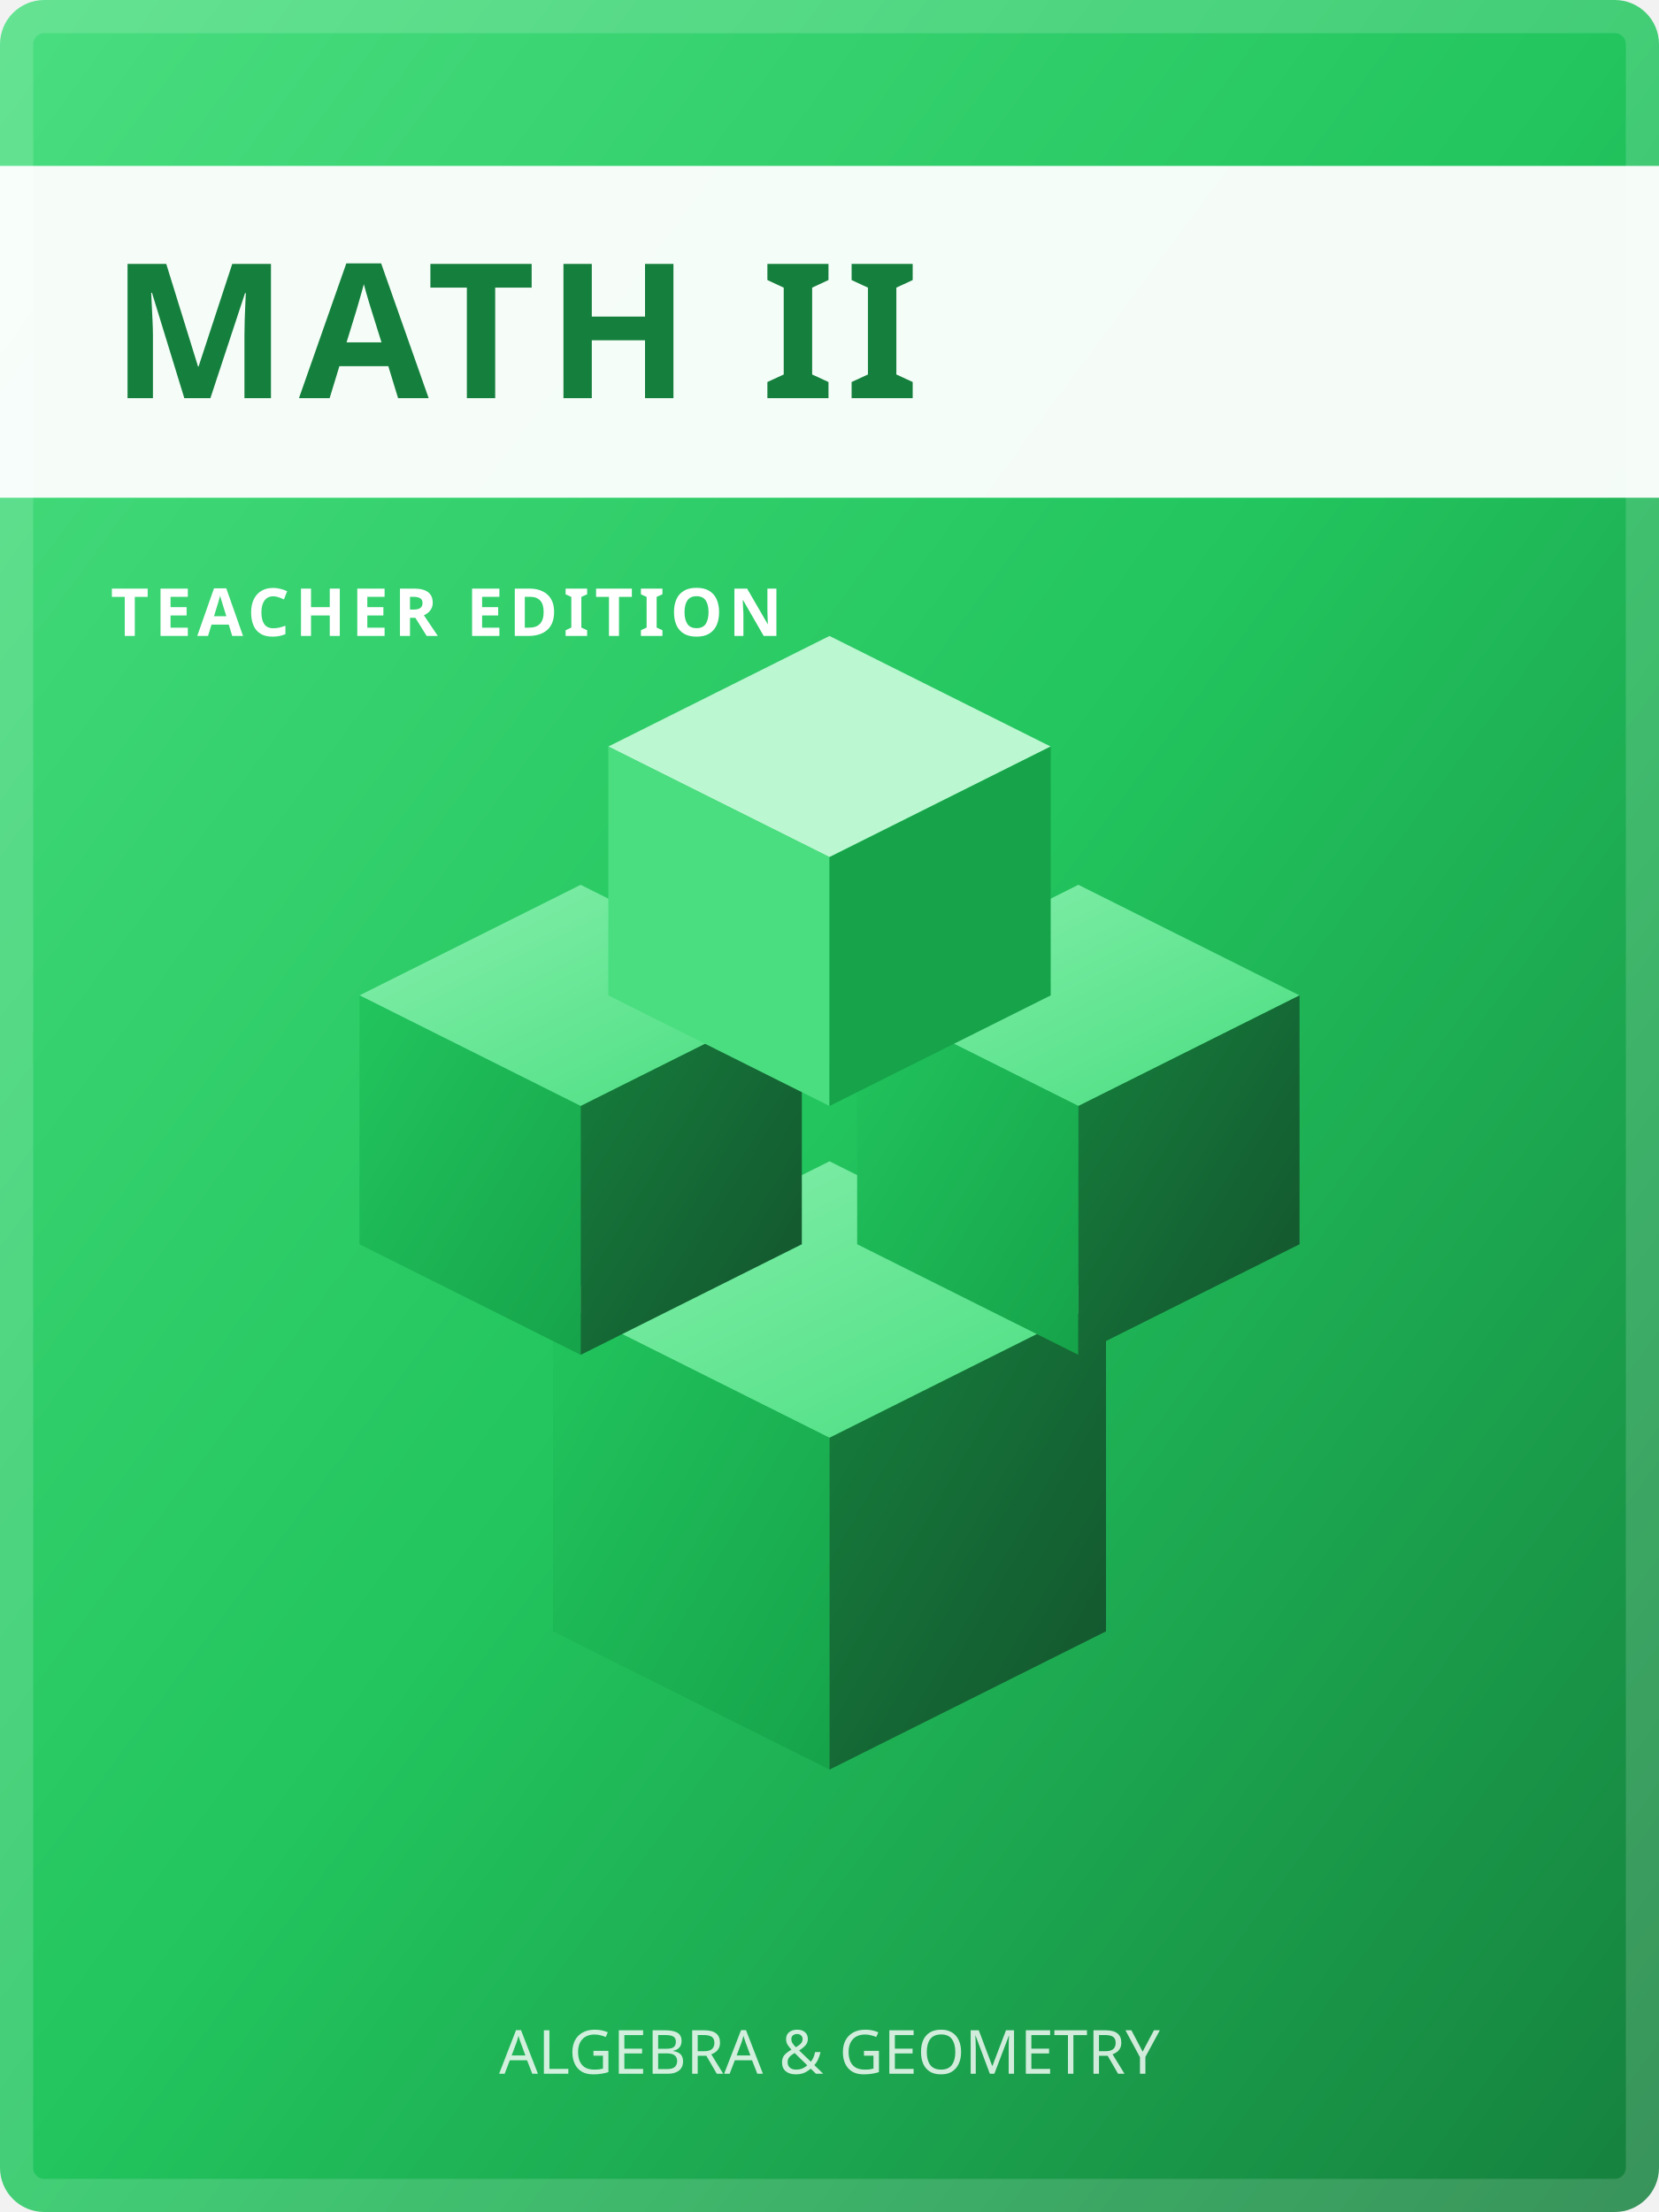
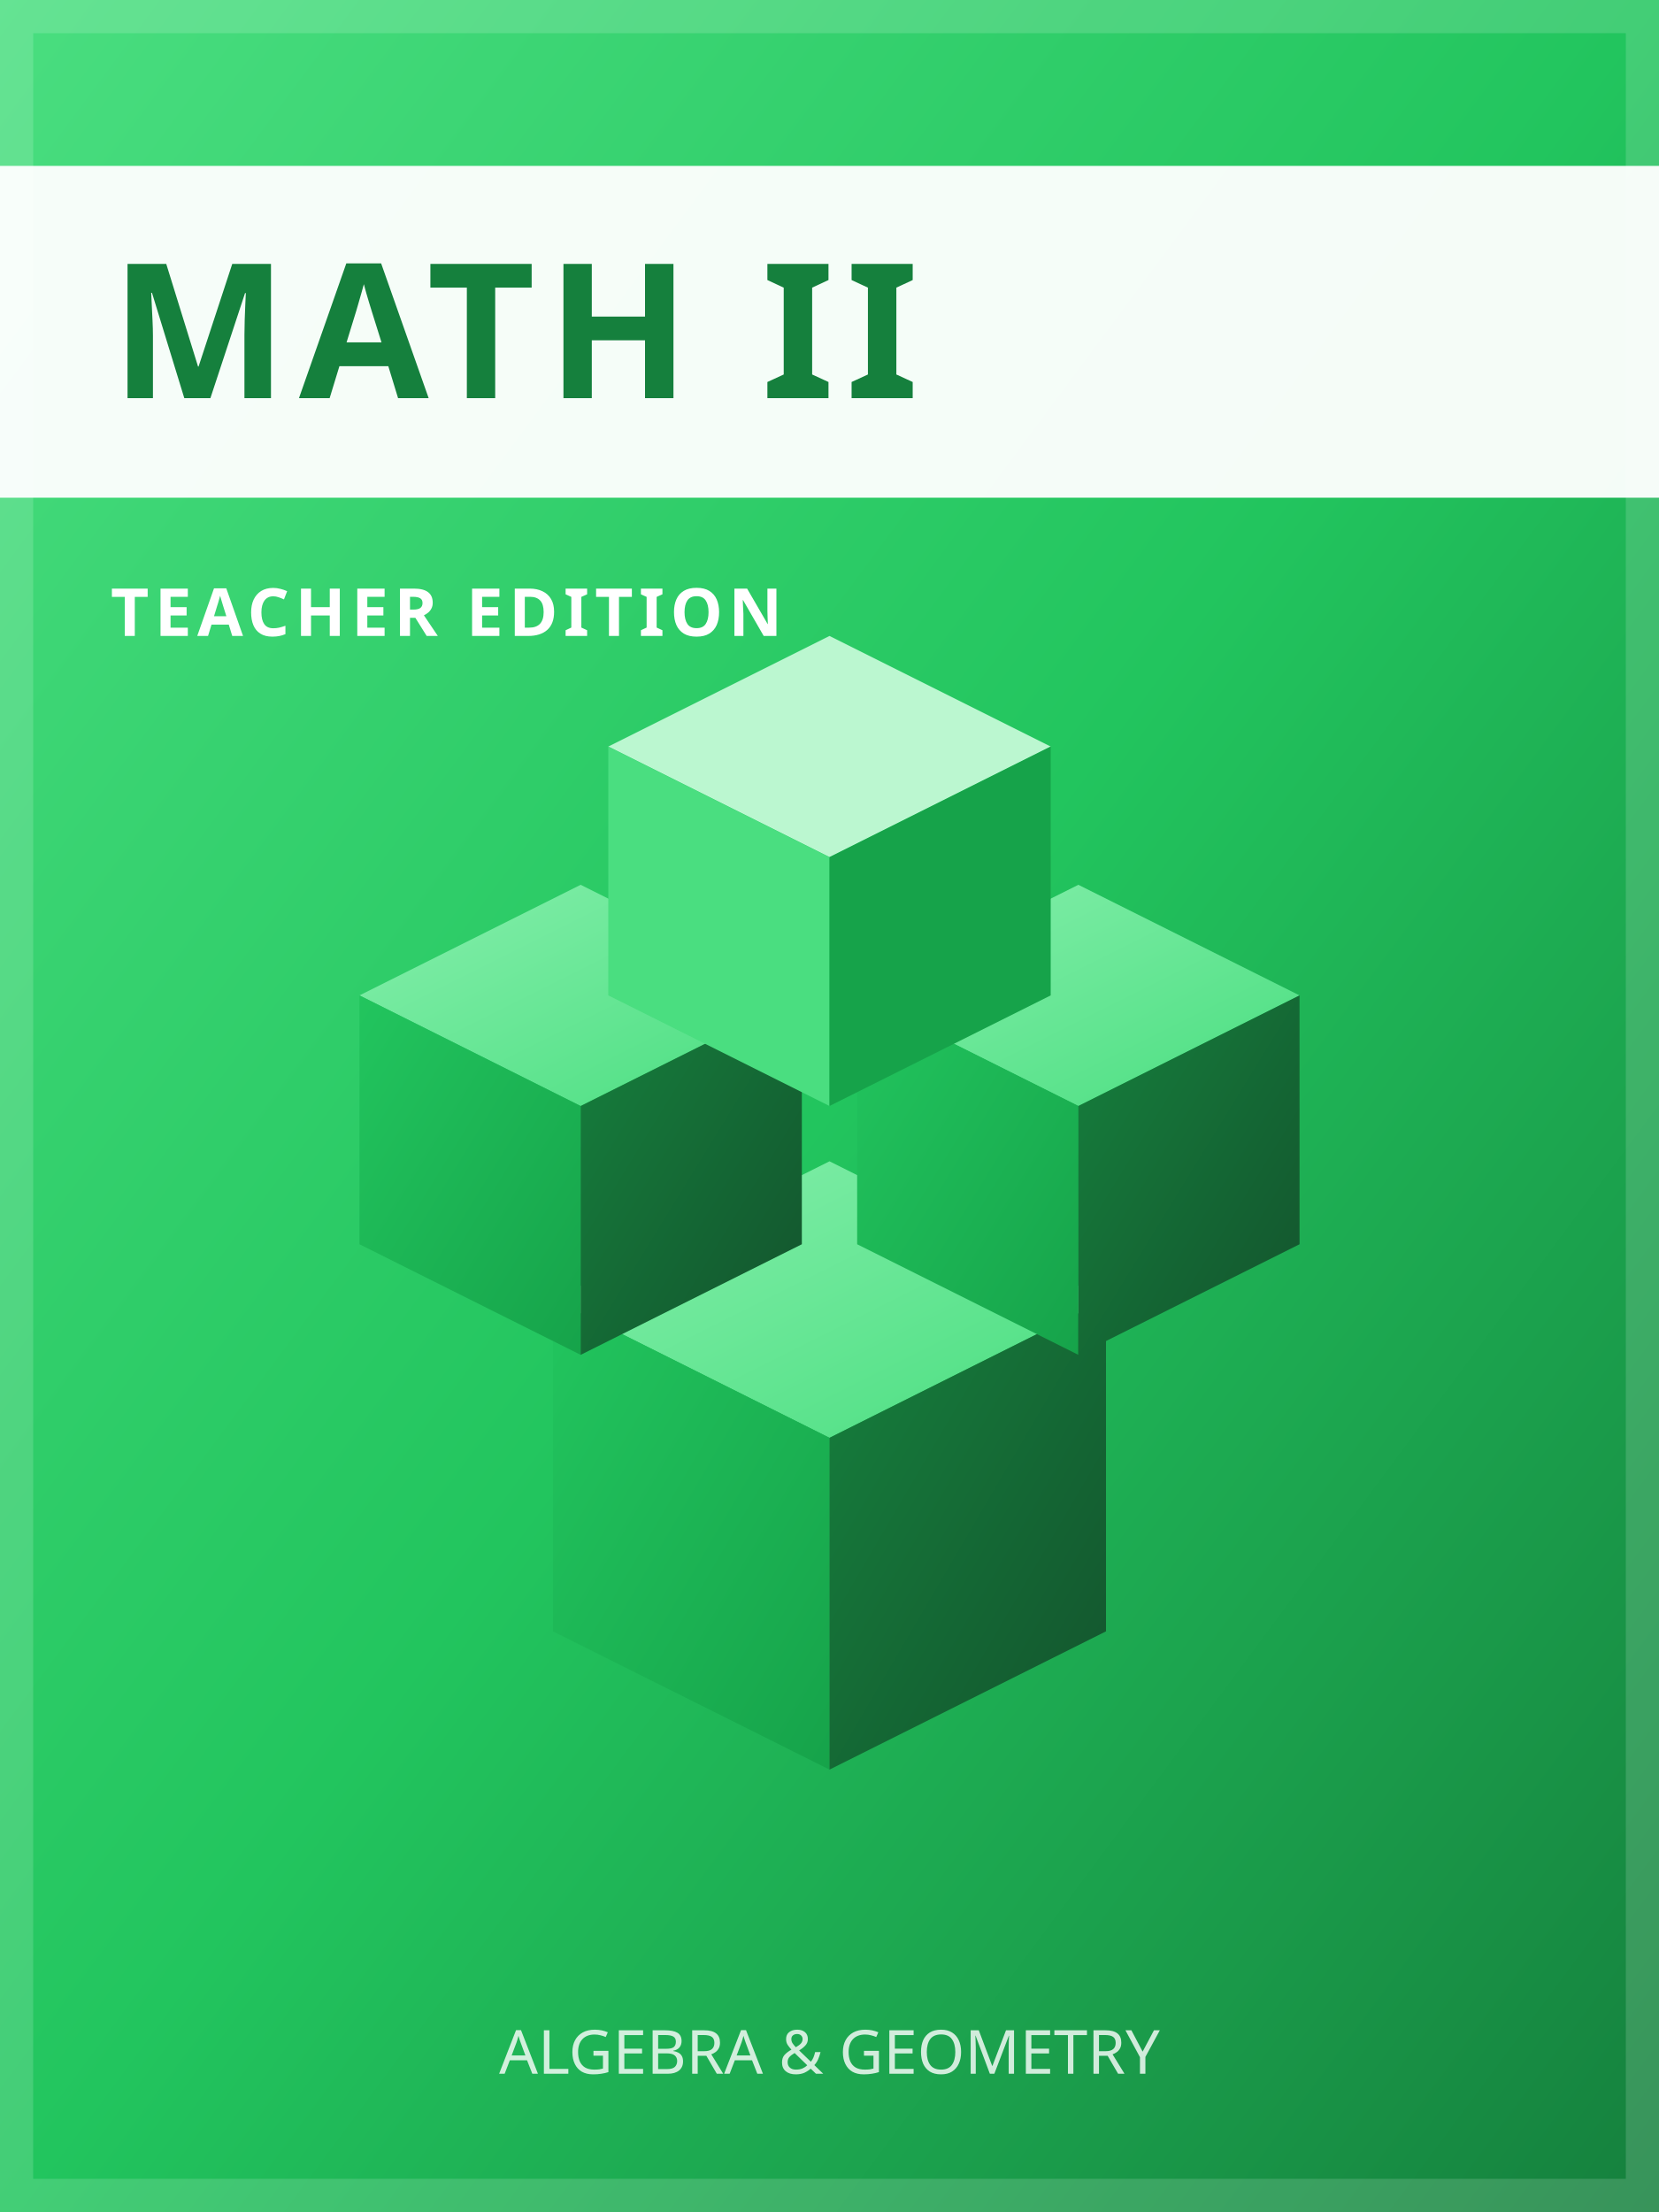
<svg xmlns="http://www.w3.org/2000/svg" viewBox="0 0 300 400" width="100%" height="100%">
  <defs>
    <linearGradient id="bgGreen" x1="0%" y1="0%" x2="100%" y2="100%">
      <stop offset="0%" stop-color="#4ade80" />
      <stop offset="50%" stop-color="#22c55e" />
      <stop offset="100%" stop-color="#15803d" />
    </linearGradient>
    <linearGradient id="cubeTop" x1="0%" y1="0%" x2="100%" y2="100%">
      <stop offset="0%" stop-color="#86efac" />
      <stop offset="100%" stop-color="#4ade80" />
    </linearGradient>
    <linearGradient id="cubeLeft" x1="0%" y1="0%" x2="100%" y2="100%">
      <stop offset="0%" stop-color="#22c55e" />
      <stop offset="100%" stop-color="#16a34a" />
    </linearGradient>
    <linearGradient id="cubeRight" x1="0%" y1="0%" x2="100%" y2="100%">
      <stop offset="0%" stop-color="#15803d" />
      <stop offset="100%" stop-color="#14532d" />
    </linearGradient>
  </defs>
-   <rect width="300" height="400" fill="url(#bgGreen)" rx="8" />
-   <rect x="0" y="0" width="300" height="400" fill="none" stroke="#ffffff" stroke-opacity="0.15" stroke-width="12" rx="8" />
+   <rect width="300" height="400" fill="url(#bgGreen)" />
+   <rect x="0" y="0" width="300" height="400" fill="none" stroke="#ffffff" stroke-opacity="0.15" stroke-width="12" />
  <rect x="0" y="30" width="300" height="60" fill="#ffffff" fill-opacity="0.95" />
  <text x="20" y="72" font-family="system-ui, sans-serif" font-weight="900" font-size="34" fill="#15803d" letter-spacing="2">MATH II</text>
  <text x="20" y="115" font-family="system-ui, sans-serif" font-weight="600" font-size="12" fill="#ffffff" letter-spacing="1">TEACHER EDITION</text>
  <g transform="translate(150, 240)">
    <path d="M0 -30 L50 -5 Q50 -5 50 -5 L0 20 L-50 -5 Z" fill="url(#cubeTop)" />
    <path d="M-50 -5 L0 20 L0 80 L-50 55 Z" fill="url(#cubeLeft)" />
    <path d="M0 20 L50 -5 L50 55 L0 80 Z" fill="url(#cubeRight)" />
    <g transform="translate(-45, -55)">
      <path d="M0 -25 L40 -5 L0 15 L-40 -5 Z" fill="url(#cubeTop)" />
      <path d="M-40 -5 L0 15 L0 60 L-40 40 Z" fill="url(#cubeLeft)" />
      <path d="M0 15 L40 -5 L40 40 L0 60 Z" fill="url(#cubeRight)" />
    </g>
    <g transform="translate(45, -55)">
      <path d="M0 -25 L40 -5 L0 15 L-40 -5 Z" fill="url(#cubeTop)" />
      <path d="M-40 -5 L0 15 L0 60 L-40 40 Z" fill="url(#cubeLeft)" />
      <path d="M0 15 L40 -5 L40 40 L0 60 Z" fill="url(#cubeRight)" />
    </g>
    <g transform="translate(0, -100)">
      <path d="M0 -25 L40 -5 L0 15 L-40 -5 Z" fill="#bbf7d0" />
      <path d="M-40 -5 L0 15 L0 60 L-40 40 Z" fill="#4ade80" />
      <path d="M0 15 L40 -5 L40 40 L0 60 Z" fill="#16a34a" />
    </g>
  </g>
  <text x="150" y="375" font-family="system-ui, sans-serif" font-weight="500" font-size="11" fill="#ffffff" fill-opacity="0.8" text-anchor="middle">ALGEBRA &amp; GEOMETRY</text>
</svg>
